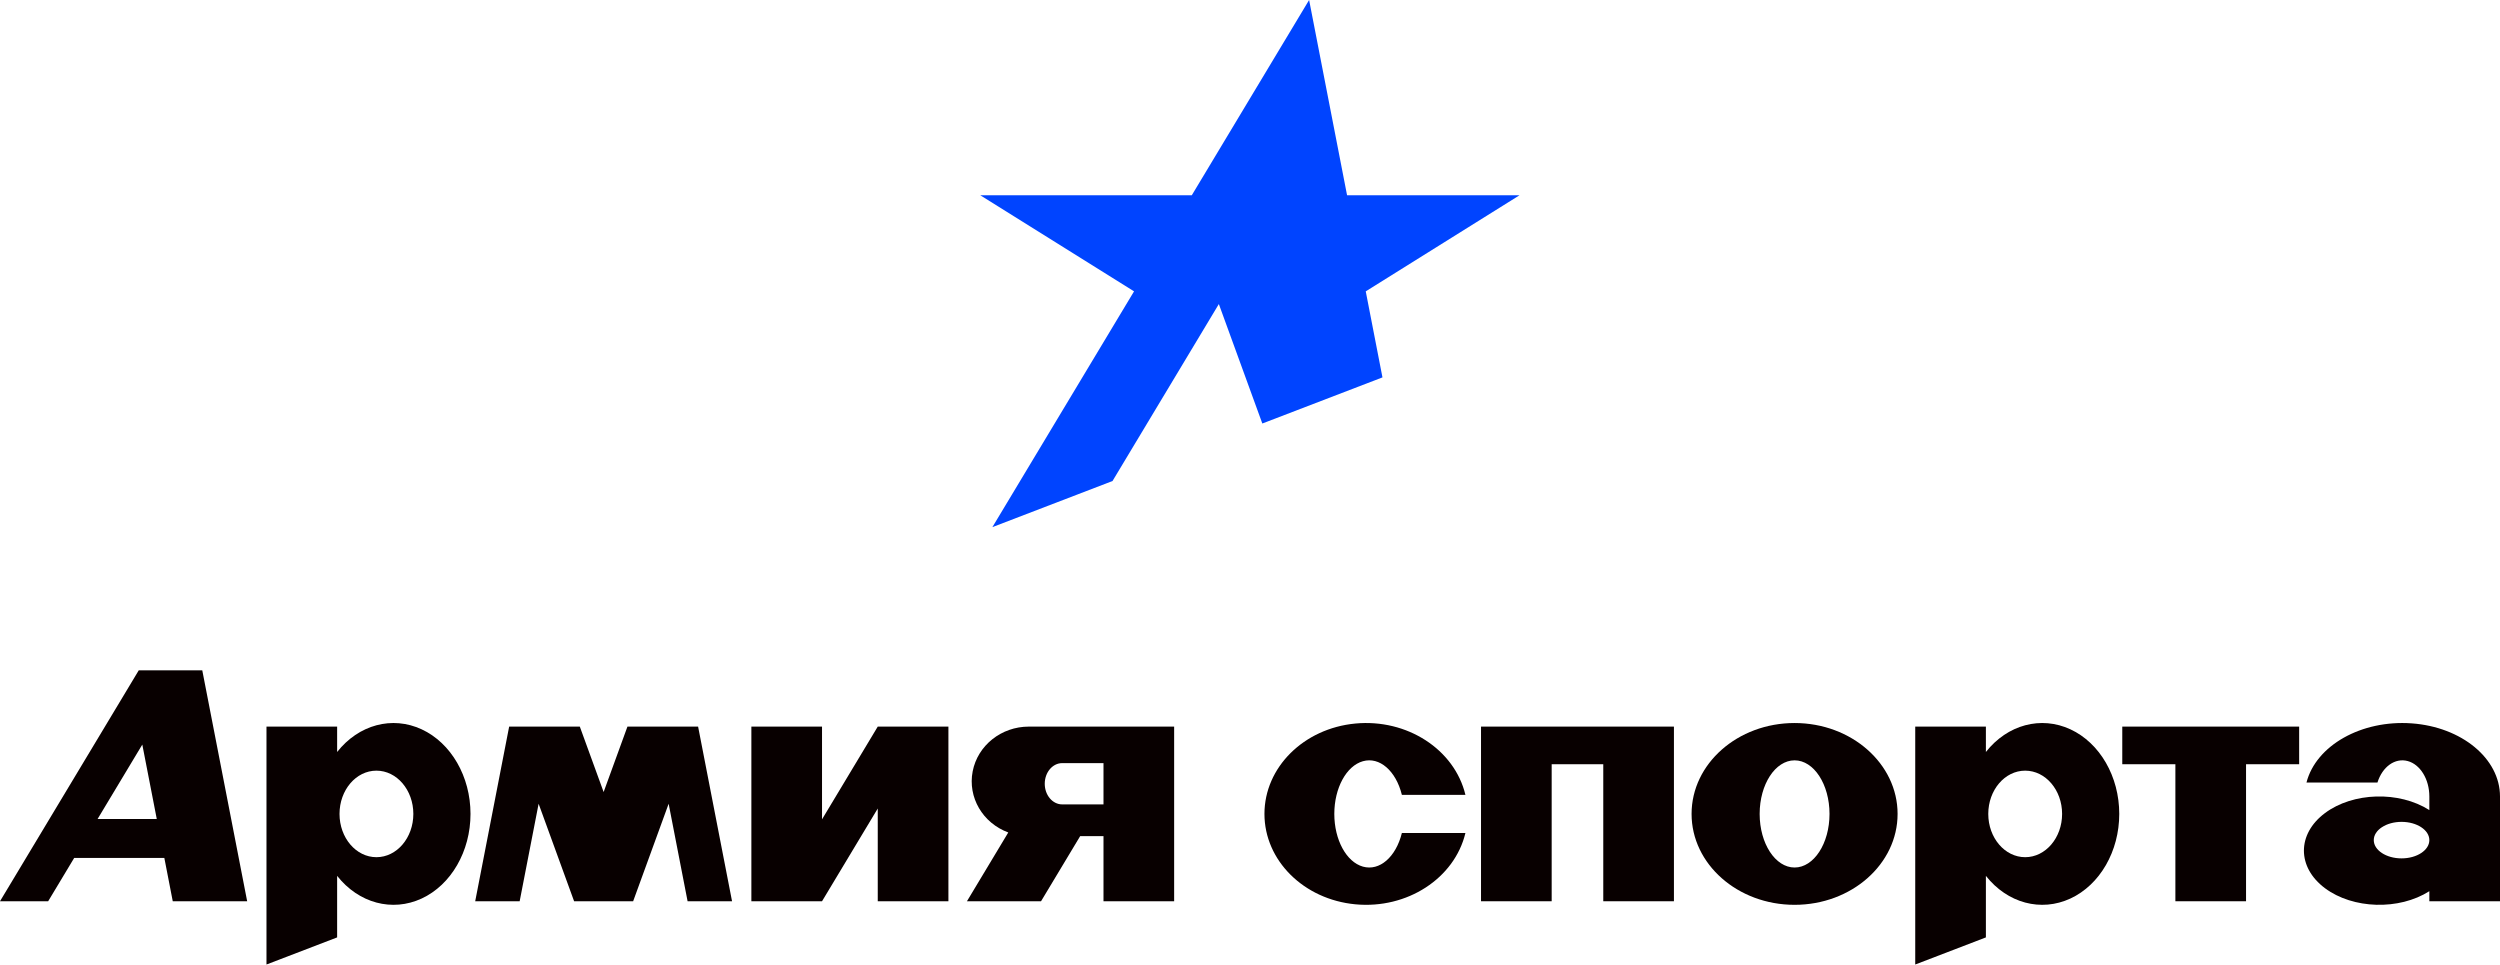
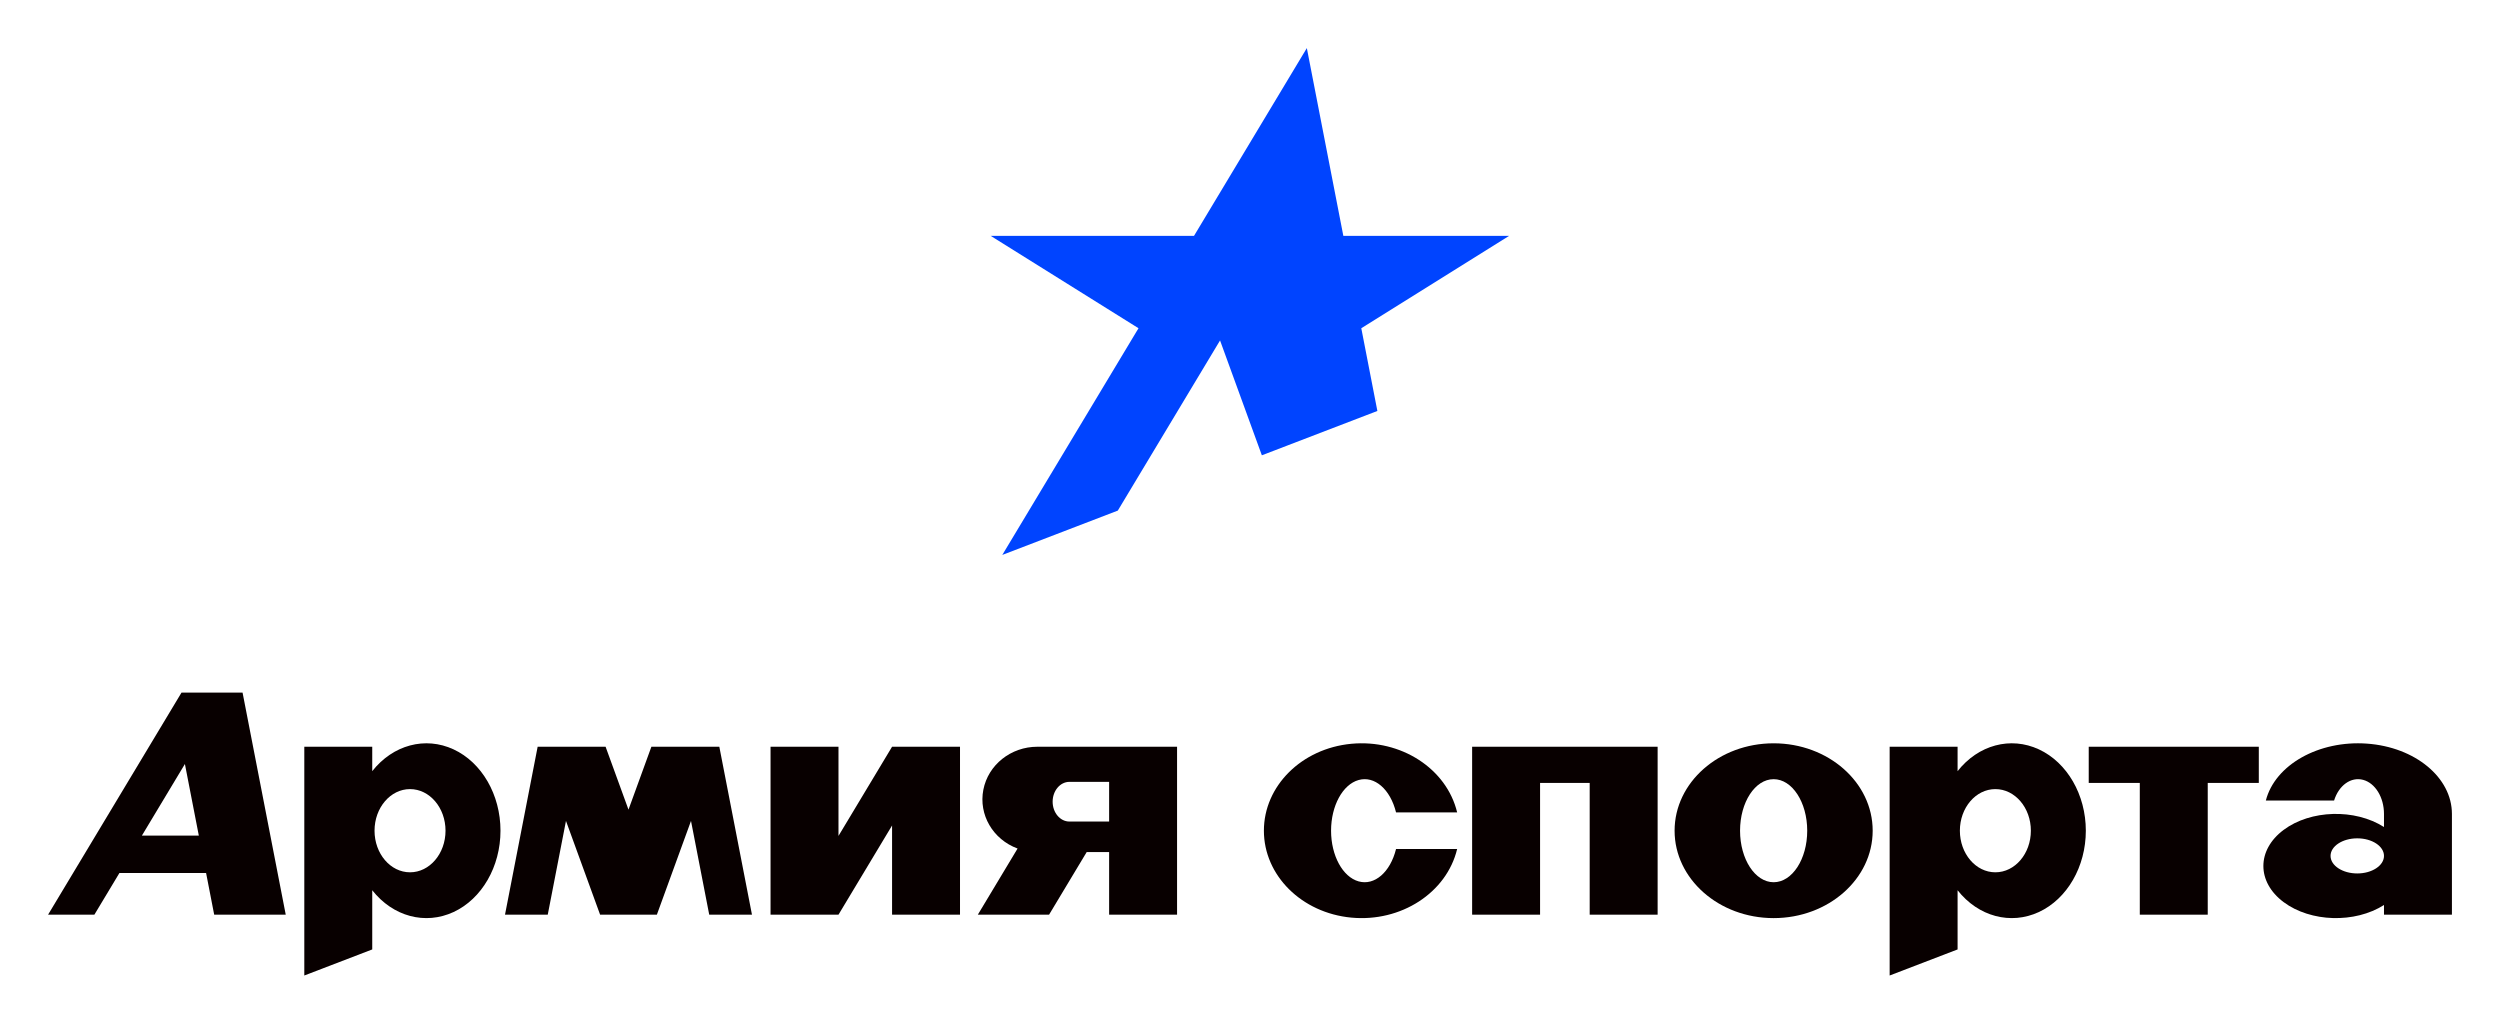
- <svg xmlns="http://www.w3.org/2000/svg" width="3149.119" height="1214.96" viewBox="0 0 3149.119 1214.96">
+ <svg xmlns="http://www.w3.org/2000/svg" width="3275.1" height="1340.3" viewBox="-62.98 -62.98 3275.08 1340.27">
  <defs>
    <clipPath id="d0">
      <path d="M0 0H1479.01V370.6H0Z" />
    </clipPath>
    <clipPath id="d1">
      <path d="M0 0H1556.359V304.204H0Z" />
    </clipPath>
-     <clipPath id="d2">
-       <path d="M0 0H3149.119V1214.96H0Z" />
-     </clipPath>
  </defs>
  <g>
-     <g clip-path="url(#d2)">
-       <g transform="matrix(1 0 0 1 1234.859 0)">
-         <path d="M679.14 246.00L461.98 246.00L414.16 0.00L266.35 246.00L0.00 246.00L193.64 367.00L15.19 664.00L166.52 605.91L300.46 383.00L355.23 533.47L506.56 475.38L485.50 367.00L679.14 246.00Z" fill="rgba(0,68,255,1)" fill-rule="evenodd" />
-       </g>
-       <g transform="matrix(1 0 0 1 0 844.3604)">
-         <g clip-path="url(#d0)">
-           <g transform="matrix(1 0 0 1 0 0)">
-             <path d="M174.79 0.00L254.79 0.00L311.34 290.90L217.61 290.90L207.00 236.30L93.47 236.30L60.66 290.90L0.00 290.90L174.79 0.00ZM179.25 93.54L122.91 187.30L197.48 187.30L179.25 93.54Z" fill="rgba(8,0,0,1)" fill-rule="evenodd" />
-           </g>
-           <g transform="matrix(1 0 0 1 335.6699 66.39551)">
-             <path d="M0.00 4.50L89.00 4.50L89.00 36.49C116.16 2.04 158.41 -9.28 195.51 7.95C232.61 25.18 257.00 67.44 257.00 114.50C257.00 161.56 232.61 203.82 195.51 221.05C158.41 238.28 116.16 226.96 89.00 192.51L89.00 270.04L0.00 304.20L0.00 4.50ZM185.00 114.50C185.00 144.60 164.18 169.00 138.50 169.00C112.82 169.00 92.00 144.60 92.00 114.50C92.00 84.40 112.82 60.00 138.50 60.00C164.18 60.00 185.00 84.40 185.00 114.50Z" fill="rgba(8,0,0,1)" fill-rule="evenodd" />
-           </g>
-           <g transform="matrix(1 0 0 1 598.5898 70.89941)">
-             <path d="M42.77 0.00L131.77 0.00L161.77 82.42L191.77 0.00L280.77 0.00L323.53 220.00L267.53 220.00L243.66 97.18L198.95 220.00L124.58 220.00L79.88 97.18L56.00 220.00L0.00 220.00L42.77 0.00Z" fill="rgba(8,0,0,1)" fill-rule="evenodd" />
-           </g>
-           <g transform="matrix(1 0 0 1 946.4609 70.89941)">
-             <path d="M0.00 0.00L89.00 0.00L89.00 116.83L159.20 0.00L248.20 0.00L248.20 220.00L159.20 220.00L159.20 103.17L89.00 220.00L0.00 220.00L0.00 0.00Z" fill="rgba(8,0,0,1)" fill-rule="evenodd" />
-           </g>
-           <g transform="matrix(1 0 0 1 1218.01 70.89941)">
-             <path d="M261.00 0.00L261.00 220.00L172.00 220.00L172.00 138.00L142.60 138.00L93.33 220.00L0.00 220.00L52.06 133.36C19.71 121.39 0.86 89.02 7.22 56.35C13.57 23.69 43.32 0.00 78.00 0.00L261.00 0.00ZM172.00 46.00L172.00 98.00L120.00 98.00C107.85 98.00 98.00 86.36 98.00 72.00C98.00 57.64 107.85 46.00 120.00 46.00L172.00 46.00Z" fill="rgba(8,0,0,1)" fill-rule="evenodd" />
-           </g>
+     <g transform="matrix(1 0 0 1 1234.859 0)">
+       <path d="M679.14 246.00L461.98 246.00L414.16 0.00L266.35 246.00L0.00 246.00L193.64 367.00L15.19 664.00L166.52 605.91L300.46 383.00L355.23 533.47L506.56 475.38L485.50 367.00L679.14 246.00Z" fill="rgba(0,68,255,1)" fill-rule="evenodd" />
+     </g>
+     <g transform="matrix(1 0 0 1 0 844.3604)">
+       <g clip-path="url(#d0)">
+         <g transform="matrix(1 0 0 1 0 0)">
+           <path d="M174.79 0.00L254.79 0.00L311.34 290.90L217.61 290.90L207.00 236.30L93.47 236.30L60.66 290.90L0.00 290.90L174.79 0.00ZM179.25 93.54L122.91 187.30L197.48 187.30L179.25 93.54Z" fill="rgba(8,0,0,1)" fill-rule="evenodd" />
+         </g>
+         <g transform="matrix(1 0 0 1 335.6699 66.39551)">
+           <path d="M0.00 4.50L89.00 4.50L89.00 36.49C116.16 2.04 158.41 -9.28 195.51 7.95C232.61 25.18 257.00 67.44 257.00 114.50C257.00 161.56 232.61 203.82 195.51 221.05C158.41 238.28 116.16 226.96 89.00 192.51L89.00 270.04L0.00 304.20L0.00 4.50ZM185.00 114.50C185.00 144.60 164.18 169.00 138.50 169.00C112.82 169.00 92.00 144.60 92.00 114.50C92.00 84.40 112.82 60.00 138.50 60.00C164.18 60.00 185.00 84.40 185.00 114.50Z" fill="rgba(8,0,0,1)" fill-rule="evenodd" />
+         </g>
+         <g transform="matrix(1 0 0 1 598.5898 70.89941)">
+           <path d="M42.77 0.00L131.77 0.00L161.77 82.42L191.77 0.00L280.77 0.00L323.53 220.00L267.53 220.00L243.66 97.18L198.95 220.00L124.58 220.00L79.88 97.18L56.00 220.00L0.00 220.00L42.77 0.00Z" fill="rgba(8,0,0,1)" fill-rule="evenodd" />
+         </g>
+         <g transform="matrix(1 0 0 1 946.4609 70.89941)">
+           <path d="M0.00 0.00L89.00 0.00L89.00 116.83L159.20 0.00L248.20 0.00L248.20 220.00L159.20 220.00L159.20 103.17L89.00 220.00L0.00 220.00L0.00 0.00Z" fill="rgba(8,0,0,1)" fill-rule="evenodd" />
+         </g>
+         <g transform="matrix(1 0 0 1 1218.01 70.89941)">
+           <path d="M261.00 0.00L261.00 220.00L172.00 220.00L172.00 138.00L142.60 138.00L93.33 220.00L0.00 220.00L52.06 133.36C19.71 121.39 0.86 89.02 7.22 56.35C13.57 23.69 43.32 0.00 78.00 0.00L261.00 0.00ZM172.00 46.00L172.00 98.00L120.00 98.00C107.85 98.00 98.00 86.36 98.00 72.00C98.00 57.64 107.85 46.00 120.00 46.00L172.00 46.00Z" fill="rgba(8,0,0,1)" fill-rule="evenodd" />
        </g>
      </g>
-       <g transform="matrix(1 0 0 1 1592.76 910.7559)">
-         <g clip-path="url(#d1)">
-           <g transform="matrix(1 0 0 1 0 0)">
-             <path d="M253.16 90.50C239.43 33.24 179.62 -5.53 114.51 0.64C49.40 6.81 0.00 55.93 0.00 114.50C0.00 173.07 49.40 222.19 114.51 228.36C179.62 234.53 239.43 195.76 253.16 138.50L173.12 138.50C165.58 168.94 144.93 186.78 124.05 180.89C103.16 175.00 88.00 147.07 88.00 114.50C88.00 81.93 103.16 54.00 124.05 48.11C144.93 42.22 165.58 60.06 173.12 90.50L253.16 90.50Z" fill="rgba(8,0,0,1)" fill-rule="evenodd" />
-           </g>
-           <g transform="matrix(1 0 0 1 272.8008 4.503906)">
-             <path d="M0.00 0.00L243.00 0.00L243.00 220.00L154.00 220.00L154.00 47.40L89.00 47.40L89.00 220.00L0.00 220.00L0.00 0.00Z" fill="rgba(8,0,0,1)" fill-rule="evenodd" />
-           </g>
-           <g transform="matrix(1 0 0 1 538.0312 0.00390625)">
-             <path d="M259.50 114.50C259.50 177.74 201.41 229.00 129.75 229.00C58.09 229.00 0.00 177.74 0.00 114.50C0.00 51.26 58.09 0.00 129.75 0.00C201.41 0.00 259.50 51.26 259.50 114.50ZM173.75 114.50C173.75 151.78 154.05 182.00 129.75 182.00C105.45 182.00 85.75 151.78 85.75 114.50C85.75 77.22 105.45 47.00 129.75 47.00C154.05 47.00 173.75 77.22 173.75 114.50Z" fill="rgba(8,0,0,1)" fill-rule="evenodd" />
-           </g>
-           <g transform="matrix(1 0 0 1 819.7598 0)">
-             <path d="M0.00 4.50L89.00 4.50L89.00 36.49C116.16 2.04 158.41 -9.28 195.51 7.95C232.61 25.18 257.00 67.44 257.00 114.50C257.00 161.56 232.61 203.82 195.51 221.05C158.41 238.28 116.16 226.96 89.00 192.51L89.00 270.04L0.00 304.20L0.00 4.50ZM185.00 114.50C185.00 144.60 164.18 169.00 138.50 169.00C112.82 169.00 92.00 144.60 92.00 114.50C92.00 84.40 112.82 60.00 138.50 60.00C164.18 60.00 185.00 84.40 185.00 114.50Z" fill="rgba(8,0,0,1)" fill-rule="evenodd" />
-           </g>
-           <g transform="matrix(1 0 0 1 1080.561 4.503906)">
-             <path d="M0.00 0.00L222.80 0.00L222.80 47.40L155.90 47.40L155.90 220.00L66.90 220.00L66.90 47.40L0.00 47.40L0.00 0.00Z" fill="rgba(8,0,0,1)" fill-rule="evenodd" />
-           </g>
-           <g transform="matrix(1 0 0 1 1309.359 0.0009765625)">
-             <path d="M3.22 75.00C15.22 28.18 72.57 -4.11 135.69 0.42C198.80 4.95 247.00 44.82 247.00 92.50L247.00 224.50L158.00 224.50L158.00 211.83C119.84 236.12 61.80 234.44 26.49 208.03C-8.83 181.62 -8.83 139.88 26.49 113.47C61.80 87.06 119.84 85.38 158.00 109.67L158.00 92.50C158.00 70.81 146.56 52.14 130.67 47.88C114.78 43.63 98.85 54.98 92.62 75.00L3.22 75.00ZM158.00 147.50C158.00 160.20 142.33 170.50 123.00 170.50C103.67 170.50 88.00 160.20 88.00 147.50C88.00 134.80 103.67 124.50 123.00 124.50C142.33 124.50 158.00 134.80 158.00 147.50Z" fill="rgba(8,0,0,1)" fill-rule="evenodd" />
-           </g>
+     </g>
+     <g transform="matrix(1 0 0 1 1592.76 910.7559)">
+       <g clip-path="url(#d1)">
+         <g transform="matrix(1 0 0 1 0 0)">
+           <path d="M253.16 90.50C239.43 33.24 179.62 -5.53 114.51 0.64C49.40 6.81 0.00 55.93 0.00 114.50C0.00 173.07 49.40 222.19 114.51 228.36C179.62 234.53 239.43 195.76 253.16 138.50L173.12 138.50C165.58 168.94 144.93 186.78 124.05 180.89C103.16 175.00 88.00 147.07 88.00 114.50C88.00 81.93 103.16 54.00 124.05 48.11C144.93 42.22 165.58 60.06 173.12 90.50L253.16 90.50Z" fill="rgba(8,0,0,1)" fill-rule="evenodd" />
+         </g>
+         <g transform="matrix(1 0 0 1 272.8008 4.503906)">
+           <path d="M0.00 0.00L243.00 0.00L243.00 220.00L154.00 220.00L154.00 47.40L89.00 47.40L89.00 220.00L0.00 220.00L0.00 0.00Z" fill="rgba(8,0,0,1)" fill-rule="evenodd" />
+         </g>
+         <g transform="matrix(1 0 0 1 538.0312 0.00390625)">
+           <path d="M259.50 114.50C259.50 177.74 201.41 229.00 129.75 229.00C58.09 229.00 0.00 177.74 0.00 114.50C0.00 51.26 58.09 0.00 129.75 0.00C201.41 0.00 259.50 51.26 259.50 114.50ZM173.75 114.50C173.75 151.78 154.05 182.00 129.75 182.00C105.45 182.00 85.75 151.78 85.75 114.50C85.75 77.22 105.45 47.00 129.75 47.00C154.05 47.00 173.75 77.22 173.75 114.50Z" fill="rgba(8,0,0,1)" fill-rule="evenodd" />
+         </g>
+         <g transform="matrix(1 0 0 1 819.7598 0)">
+           <path d="M0.00 4.50L89.00 4.50L89.00 36.49C116.16 2.04 158.41 -9.28 195.51 7.95C232.61 25.18 257.00 67.44 257.00 114.50C257.00 161.56 232.61 203.82 195.51 221.05C158.41 238.28 116.16 226.96 89.00 192.51L89.00 270.04L0.00 304.20L0.00 4.50ZM185.00 114.50C185.00 144.60 164.18 169.00 138.50 169.00C112.82 169.00 92.00 144.60 92.00 114.50C92.00 84.40 112.82 60.00 138.50 60.00C164.18 60.00 185.00 84.40 185.00 114.50Z" fill="rgba(8,0,0,1)" fill-rule="evenodd" />
+         </g>
+         <g transform="matrix(1 0 0 1 1080.561 4.503906)">
+           <path d="M0.00 0.00L222.80 0.00L222.80 47.40L155.90 47.40L155.90 220.00L66.90 220.00L66.90 47.40L0.00 47.40L0.00 0.00Z" fill="rgba(8,0,0,1)" fill-rule="evenodd" />
+         </g>
+         <g transform="matrix(1 0 0 1 1309.359 0.0009765625)">
+           <path d="M3.22 75.00C15.22 28.18 72.57 -4.11 135.69 0.42C198.80 4.95 247.00 44.82 247.00 92.50L247.00 224.50L158.00 224.50L158.00 211.83C119.84 236.12 61.80 234.44 26.49 208.03C-8.83 181.62 -8.83 139.88 26.49 113.47C61.80 87.06 119.84 85.38 158.00 109.67L158.00 92.50C158.00 70.81 146.56 52.14 130.67 47.88C114.78 43.63 98.85 54.98 92.62 75.00L3.22 75.00ZM158.00 147.50C158.00 160.20 142.33 170.50 123.00 170.50C103.67 170.50 88.00 160.20 88.00 147.50C88.00 134.80 103.67 124.50 123.00 124.50C142.33 124.50 158.00 134.80 158.00 147.50Z" fill="rgba(8,0,0,1)" fill-rule="evenodd" />
        </g>
      </g>
    </g>
  </g>
</svg>
